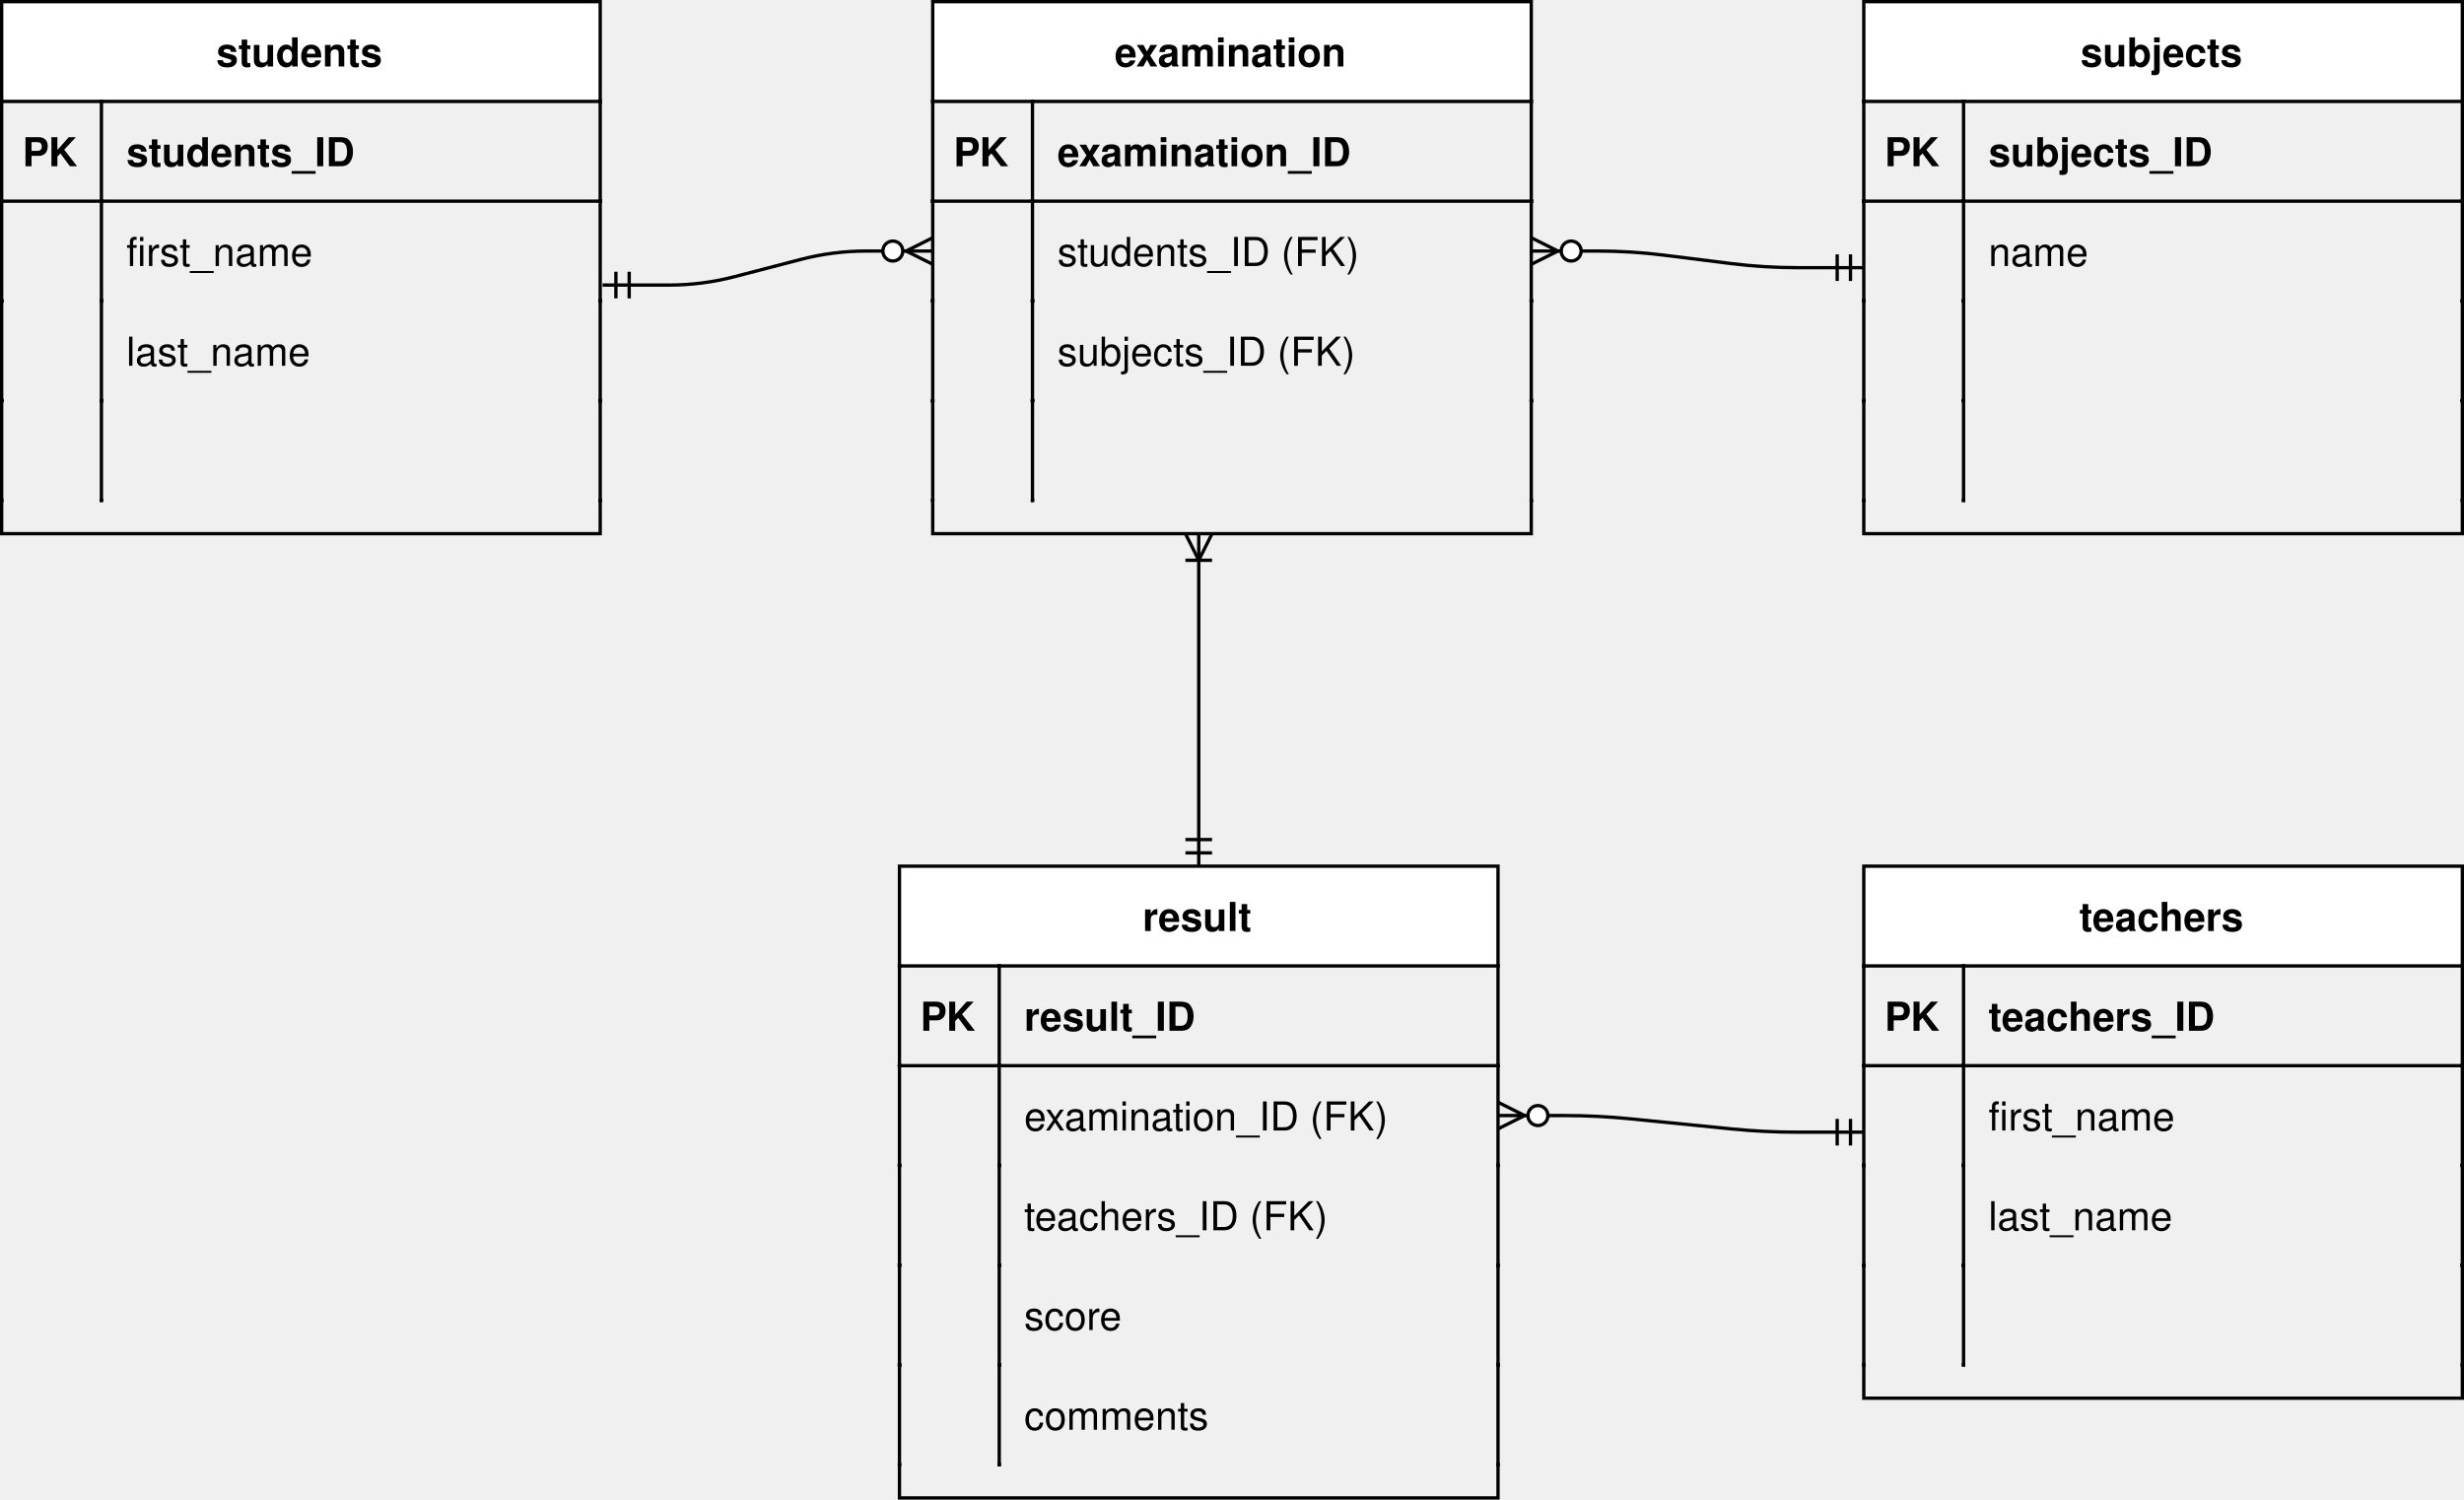
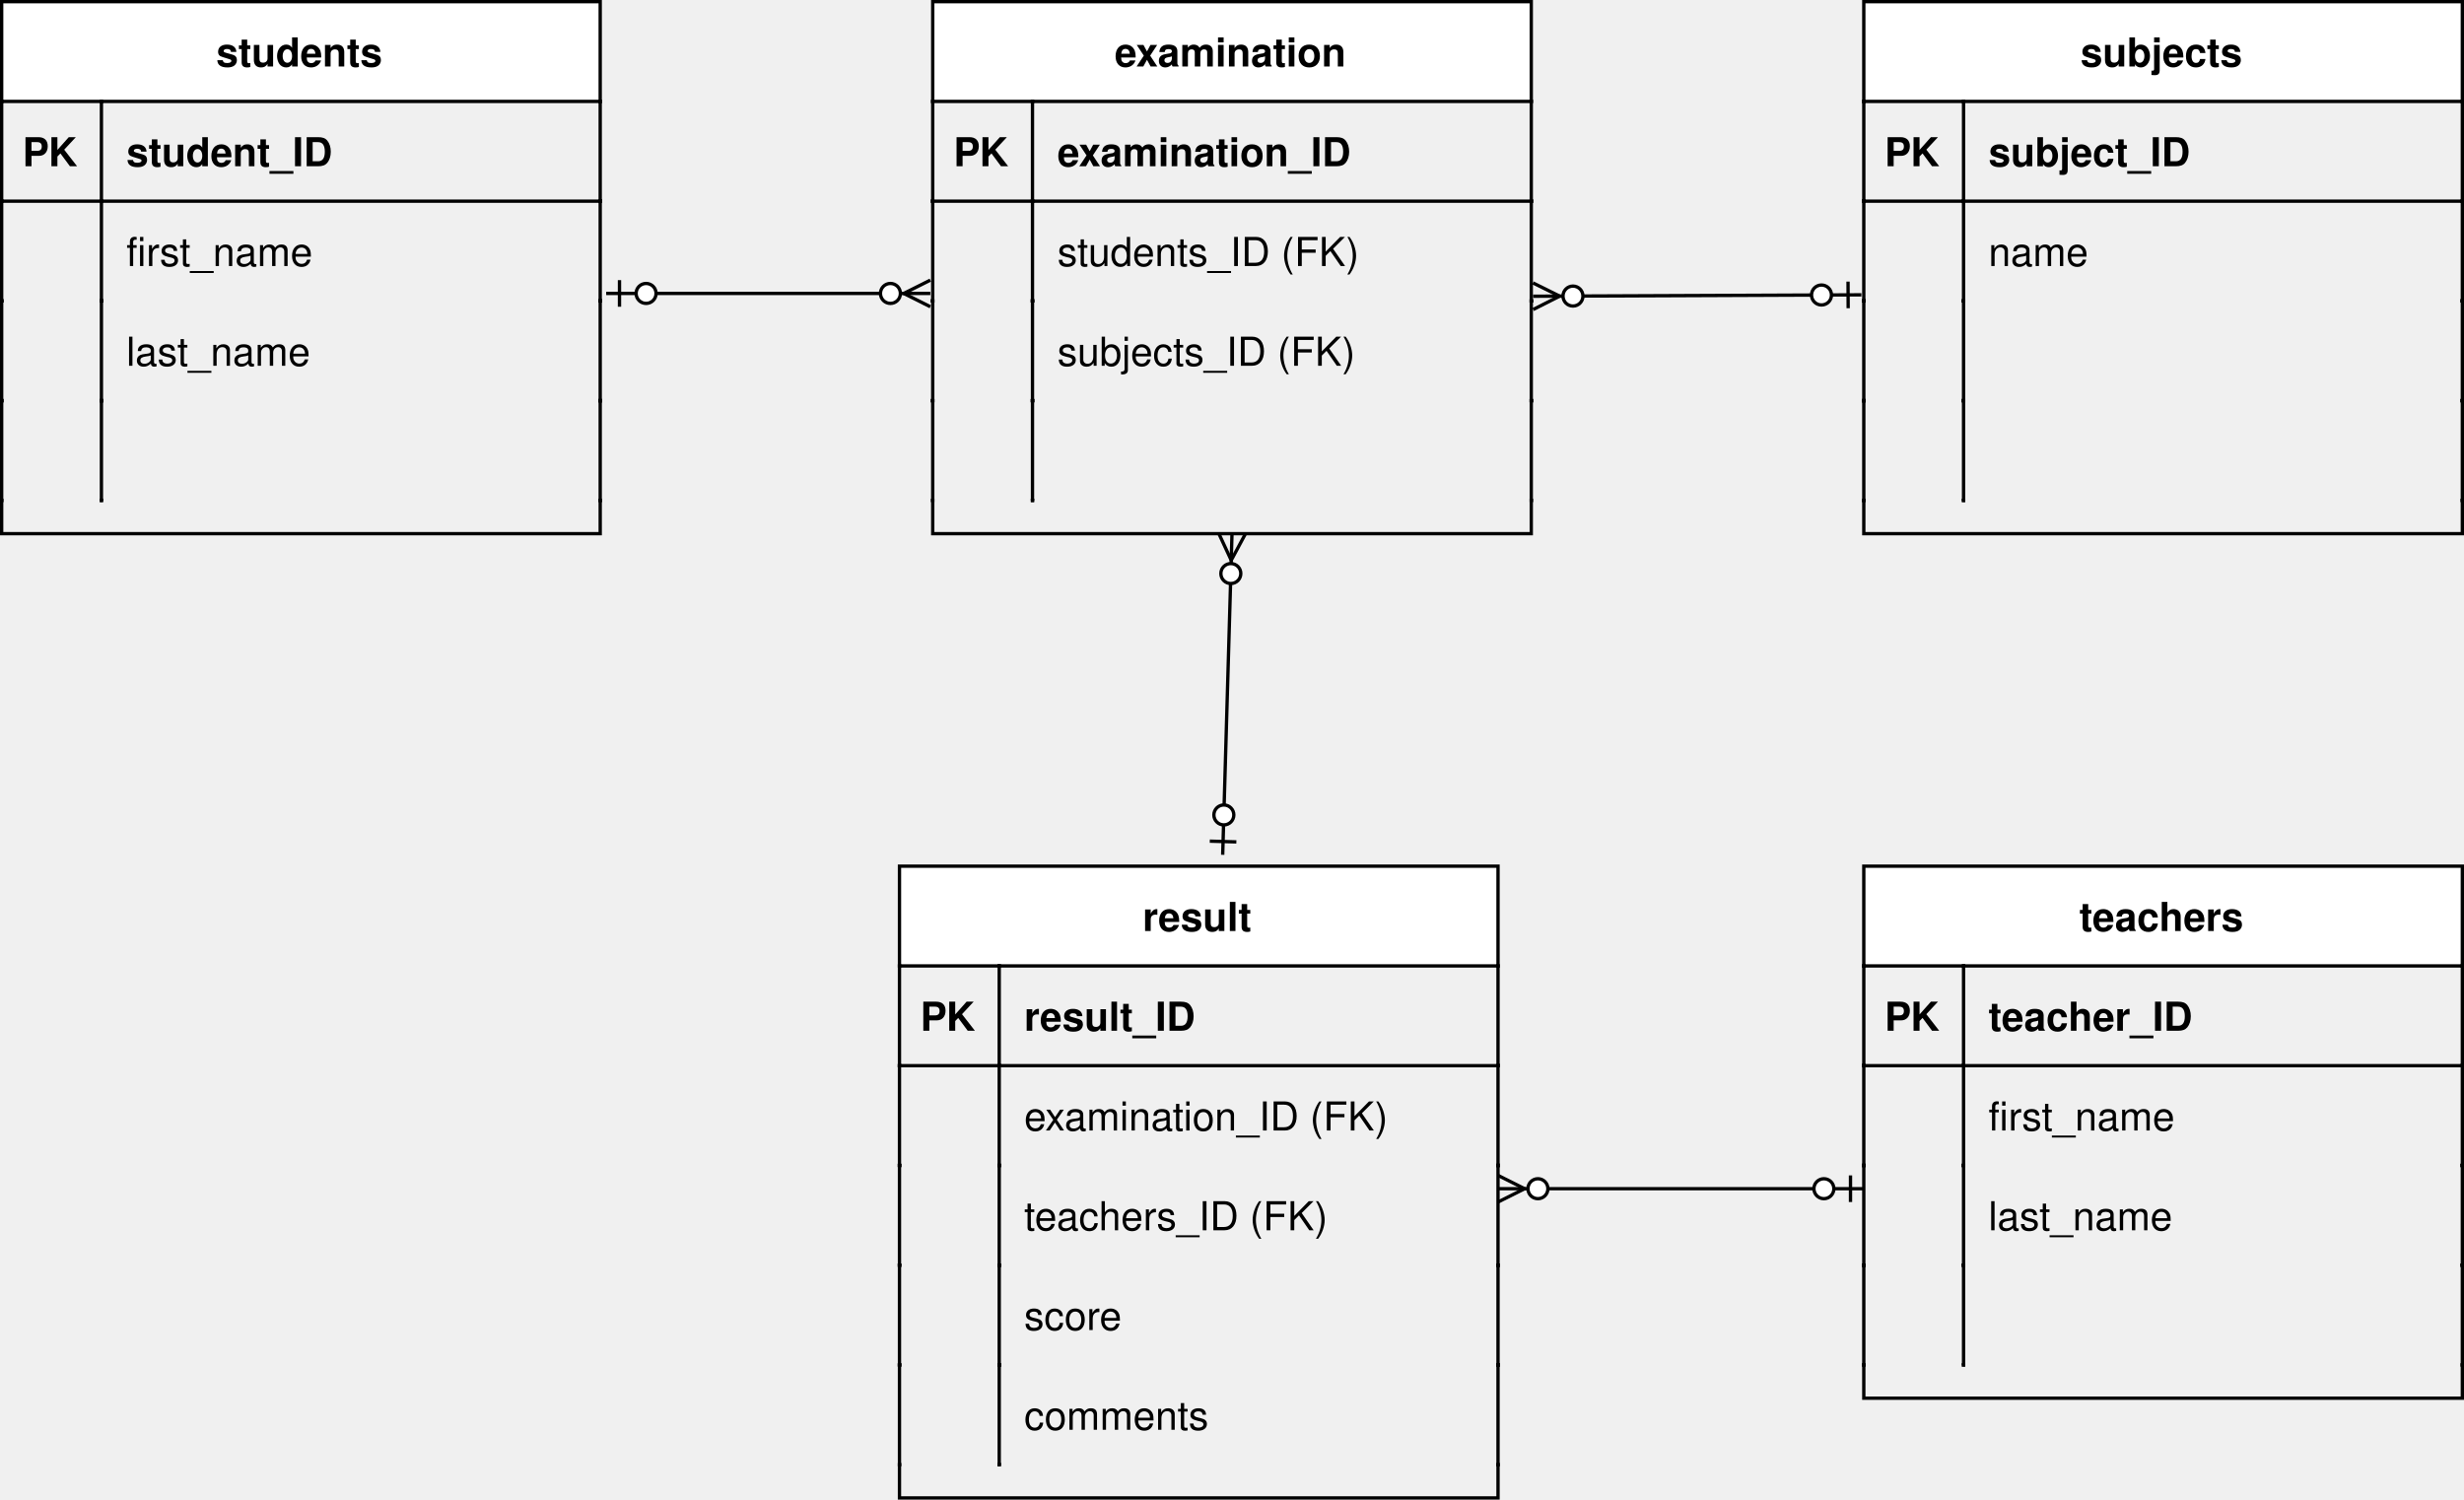
- <svg xmlns="http://www.w3.org/2000/svg" host="65bd71144e" version="1.1" width="741px" height="451px" viewBox="-0.5 -0.5 741 451" content="&lt;mxfile&gt;&lt;diagram id=&quot;EUQJ_varQak57WoPYQ71&quot; name=&quot;ページ1&quot;&gt;7V1db6M4FP01kXYftoLwEfK4STu7q2m1VTvSzjyN3OAkrAiOjNMm8+vXgB0IHndJIYTcIFUVvtgG33M5DufaycCarrZ/ULRePhAfh4Oh4W8H1u1gOLQNg/9PDLvM4BrjzLCggZ+ZzNzwHPzAwijaLTaBj+ODioyQkAXrQ+OMRBGesQMbopS8HVabk/Dwqmu0wIrheYZC1fpP4LNlZvUcI7f/iYPFUl7ZlANeIVlZGOIl8slbwWTdDawpJYRlR6vtFIeJ76RfsnafNGf3N0ZxxKo0GDpZi1cUbsTgYrbxeetY3CDbyVHze10nhwy9JKZJzBBlAhzL4AbuboaCCFNuMNNyGKJ1HKTVM8syCP17tCMbJjuSpck82GL/KcMmqcthuuedJcWk8znv/FncTHIahcEi4sczfq/JFScUx/xe7lHMRA0xMkwZ3mrdY+6dzoMVkxVmdMer7CM1ayHi1JSwveWom56wLYuIu8KIRKQt9l3nYPADgYcGG1fBRosJHxILUPjEox1FixSeQ+8nLvQpWX9BdIGZMKxJkDjv7jXFW/g5CMMpCUkCYkSipCdG1uJkiOey7QthjKwkVmLo+07TYTsT/scdMTVunIHDb3fKy2Ze5n9JdcqmJIoZ5aGT9IE5gm84QbEaglkIqxAKzKyKkFlNIDZSEHv8fBxmKWGhHLOj4TBKcJSfG8LdOQ9TzlkGPn/SK/vZ/bmfC461jvSr6Cz3wNG9oZDHb4QYnpBN5McKWPv7rIafp2XD73/dnhlISXhZ3Um8RrMgWtxnLd0S0s4pkN7qnyinUeQrddcw9OOLINtyUHSMbN0WyVb28WHEGn9CsR/I/uox7Rg801qmAt48oDH7HqEV7jrRNg4sZGK1hj2x1ifWcZvEakEl1iwWYROrrYAXIui8qsMVNK+qyk3Pq0fzamVFpxFirSvodJdYNV6GRKyqtgOXTzVwguZTVfvBW7QK+AUCEmmhviIx3JJceRY13LoMgebcangWxp1Qw2XyBKQabsHXaGxVoykw4jUJ4jqwIc+Hdq/bNMC3bQriNljdxoav29iqbnOQejR++fT5164TbuMAgybYXsBpgGDbFMZtsPqNDV+/sVX9Jt68/Mtv7yoI9goVHVtVdHqCPZpgW1XI7boiT3cZVuNlQAwrn/DugHdCPtXACZlPHVUPkjOoFucrksdducj/LPK4cxlyzbnlcUeD4RnkcUeVa+DI4w58xcb5iWJTfKHo9szXmDauQxr0TNhLNw2QbZvauANWunHgSzeOKt2AXs6ogxQ0pfZiTQOU2qYa7oDVahz4Wo2ce7sD3gnp9Aq1GlfVano6PZpOW9W+3boKTmf51NV4GRKfdm7tzen4VAcnaD6t8MaP/QWWkgp3VsB2TzhM10re5Wcy4SUTwk0+0MmSrULxgOHI/z35dhpevHv6gSn5Qh5QtBsI+Tw/t0KR/3caE/w6dPd1354XviX43ziyeLuVD3Na2snSNmBfC8eFVryUN0oKsk024GSU2tAQpphs6AwXKXZoMDl5DCqt59p/Zc6BUi6NNHXs6+GNvBNIj8m8koeoIwNoL/uWgicbgGiVB47SkVvqaFjuKBu10tFHIrCCgnHWCDQ+FoHmjWHYhSj8zbgx+avFe4GYFB4xDbj30vzRx4NTbk7uUnAOjYaC0zLaC05VoaE43oRMOwleUWLQMkuAehU/VZrjJj5WXoawcu7EYBbBnUgMuqqwAicx6MLXVkaqtpKR4TWlBXU4Q35JGPWiSwNU22ZacARWcxnB11xGquZS3p8Ie1G3DmPQHKuuuuk59miObTNPOKq7WKa7HGvD51hVdWIYzZaYXsOuGR3AoAm27vfc9AQ7aDlzOKor8XSXYTVehsSwqtoTzwiFu7pNhylkUpVPfs+hx3Co0yKHeuZxCHWWMjMHgaZMT1VtZmS1evdHSy6dNXWwgmZNVeCRLx9anK8or1jecFg9r9jEhkPvMoSYc+cVsxjuRF7RU4UYOHlFD74W4/2PFtPtma+xzKIOadAzYS/KNEC2bWYWPbCajAdfk/FUTeYKfp1GByxkYpWJsJ5Y6xBrm+nEcd1FNp0l1jF85WasKjfwf51GhytoXq27H6rn1UHLWcRxXUGnu8Sq8TIkYu3cIpsT8qkGTtB82vXdX53dfyiTCMUtXhUWx552/6HcIiB43jZLwVN5/2GpI6vcUXNbvMYVBI2qscX5pEJoyRDZh8W3YlQ0GCK6PHRrO/5KKA7L+76qhoNd3vHnNRUOvEgJYcXqFK2XD8THSY3/AA==&lt;/diagram&gt;&lt;/mxfile&gt;">
+ <svg xmlns="http://www.w3.org/2000/svg" host="65bd71144e" version="1.1" width="741px" height="451px" viewBox="-0.5 -0.5 741 451" content="&lt;mxfile&gt;&lt;diagram id=&quot;EUQJ_varQak57WoPYQ71&quot; name=&quot;ページ1&quot;&gt;7Z3RbqM4FIafJtLuxVZQICGXm7Qzu5pWW7Uj7e7VyA1OworgyDhtMk+/NtiQ4DK1C0OIQapG8QmcwPkPH8NvEkbOfLP/jMF2fY8CGI2urWA/cm5G19eu79F/WeCQBTyLB1Y4DLKQXQSewu+QBy0e3YUBTE4WJAhFJNyeBhcojuGCnMQAxuj1dLElik4/dQtWUAo8LUAkR/8OA7LOor5nFfE/YLhai0+2Lf7OBoiFeSBZgwC9HoWc25EzxwiR7NVmP4cRq52oS7bep4p38w3DMCYqK1zzwr+AaMd3LiG7gK6d8A0kB7HXdFu37CUBzyw0SwjAhIvjWDRAy01AGENMA3Y6jiKwTcJ08SyyDqPgDhzQjohEYjRbhnsYPGbasGWpTHc0GRuy5Eua/IlvDHsbROEqpq8XdFvZJ84wTOi23IGE8CXkWvDyvEBM4P4oxGvzGaINJPhAFxGdymXifWoL2V4L1W2fx9bHio95EPBOW+WpCzHoC65HhTZjSZtKTehekhBEj7TbQbxK5TmtPithgNH2K8ArSHhgi0JWvNuXVG9e5zCK5ihCTMQYxSwTQVv+ZgSXYt1nRAjaCK34rudJ0932ZvSPFmJuXXkjj27unI7tYkz/2OKYzFGcEExbh+WAVMFXyFR8Q8G8X9+XkGvmKErmNKHYRFLs4YueZimwQKGZthxWSY7ycYNo6ZZRypx1GNAj/e06j5XrfFRYR7OuPFlRAe1sIKL9GwMCZ2gXB4kkVr6davr5VTT89ufNmXUUvMuWnSVbsAjj1V225rgktPczhN5XH1Beo8IrpWtY+elFsLbcFB1j7bhF1oocH1as8SMUBqHIpwHaqXKRDQKtY0viLUOckG8x2MCug7ZxYU0Gq3M9gLU+WKdtgtUxAqx54/ULrK4kXgSM4qqGrkZzVTZuBq5qc1XZ0GkErHX9nI6AVb3KJoFVtnYM4am6nEbzVLZ+4B5sQvoBIYorpe6RF+4IVp7FDHcuw6Bp1QzPe7aTZriYO7l8M9zppUfjyh7NERGNNcQ1xDb5fOgOvk0DvG3TEHfN8G3yxusXbGXfRtyHkZLW+uXTl1+7DtzGBTYasIOB0wBg2zTGXTP8G7eX/o0r+zfJ7vk/unnmAXZwdNIyyI7OAFhtwLbqkLt1TZ6OEFa9ygYRVhzh3RGvKZ6qy2kyTz3ZDxJn0Eqde2SPj8U9/mexx73LsGtatcc9dQ3PYI97sl1zofZ43nv9Ot294dhkODTWGtcQ2ugT4eDcNMDaNq1xzwznxuulc+PJzo05dzNqSGo0UgevpgGktmmGe2ZYNV4vrRpx7u2OeE3hdLBqUn1lq2bAqTZOW7W+x3UNnG7wdKxeZZN42rlbbxriqYacRvNUvgTBMNlFpFLlHhnfjvhVHmGi+orYtKdNcPMyrhxaNb7zdu2k8T2Wrxwu1Pge9/LiYSJfPGQwNNb31tDZ5LPgZLiqaAC1bfreEzMuKia9vKiYyBcV5e/fGHTToobGRjNWnlUeGKvN2DaN8End2eCOMNZVLrJJjJUnhgkEizXExt0VriGw0YCt+zsOA2BHLVvjk7oWT0cIq15lkwgruz3JAmFDbt/Q0NRkqIojf2CoDkO9Fhnq25eITFGNfiHTl12bBdpsfvib/BdFTQ1ZjaambPCIi49KnXs0r1j+Qo36vGITX6jxL8OIaXVeMW/YTs4r+rIRc6Hzin4vvRi/0osxdmJRQ2ijT4SDJ9MAa9ucWPTNsGT8XloyvmzJmPbwBQ1hTQarmAcbwFoHrG3OJk7r3mPTDbDmjdcrsE5l48awhy9o6Go0V+ve7z9wddTyJOK0rp/TEbCqV9kksHbuHpumeKoup8k8tS2FozO1WDLH26b7MFuTTcSPHRgHv7PHOtPh7eN3iNFXdA/iw4j75OX3/koFpyLgwz9MzytPDP/NE9LBzV4cqenoIEb7kPDVXD5kq/1mXVm2zwPFqmxwvOYDxCGtTOrTW3lPwEB64LTknCdohxd8KTHbSMQ5g0nkv8uB/DnUJ3a5CGIYARK+nG7ID/rngZ1Ois50xRcDON5dv9Qz2Q7wtYp+kRJ5pUROOVG211KiDzWeAlkabzzeQKxjrHILjW3tFsob2ab5nONWZgndyXv9zEbNtKX4+vVxW2a/Rnq+tnSmpba0PtiWbimRU07UZFsq/GBN022pKvn5pCzPCLri9pu6UkqJKqSkhQOHo8X4f6grN9jz3v6cojOyjB/vEwXn/KedNwt+HfNm4n2EN4KJFGF2iYhZwhZOquLJgl2iV+7qC+jYnaMXHWKEyPHiGGzX9yiAbIn/AQ==&lt;/diagram&gt;&lt;/mxfile&gt;">
  <defs>
    <clipPath id="mx-clip-0-30-30-30-0">
      <rect x="0" y="30" width="30" height="30" />
    </clipPath>
    <clipPath id="mx-clip-36-30-144-30-0">
      <rect x="36" y="30" width="144" height="30" />
    </clipPath>
    <clipPath id="mx-clip-36-60-144-30-0">
      <rect x="36" y="60" width="144" height="30" />
    </clipPath>
    <clipPath id="mx-clip-36-90-144-30-0">
      <rect x="36" y="90" width="144" height="30" />
    </clipPath>
    <clipPath id="mx-clip-280-30-30-30-0">
      <rect x="280" y="30" width="30" height="30" />
    </clipPath>
    <clipPath id="mx-clip-316-30-144-30-0">
      <rect x="316" y="30" width="144" height="30" />
    </clipPath>
    <clipPath id="mx-clip-316-60-144-30-0">
      <rect x="316" y="60" width="144" height="30" />
    </clipPath>
    <clipPath id="mx-clip-316-90-144-30-0">
      <rect x="316" y="90" width="144" height="30" />
    </clipPath>
    <clipPath id="mx-clip-560-30-30-30-0">
      <rect x="560" y="30" width="30" height="30" />
    </clipPath>
    <clipPath id="mx-clip-596-30-144-30-0">
      <rect x="596" y="30" width="144" height="30" />
    </clipPath>
    <clipPath id="mx-clip-596-60-144-30-0">
      <rect x="596" y="60" width="144" height="30" />
    </clipPath>
    <clipPath id="mx-clip-270-290-30-30-0">
      <rect x="270" y="290" width="30" height="30" />
    </clipPath>
    <clipPath id="mx-clip-306-290-144-30-0">
      <rect x="306" y="290" width="144" height="30" />
    </clipPath>
    <clipPath id="mx-clip-306-320-144-30-0">
      <rect x="306" y="320" width="144" height="30" />
    </clipPath>
    <clipPath id="mx-clip-306-350-144-30-0">
      <rect x="306" y="350" width="144" height="30" />
    </clipPath>
    <clipPath id="mx-clip-306-380-144-30-0">
      <rect x="306" y="380" width="144" height="30" />
    </clipPath>
    <clipPath id="mx-clip-306-410-144-30-0">
      <rect x="306" y="410" width="144" height="30" />
    </clipPath>
    <clipPath id="mx-clip-560-290-30-30-0">
      <rect x="560" y="290" width="30" height="30" />
    </clipPath>
    <clipPath id="mx-clip-596-290-144-30-0">
      <rect x="596" y="290" width="144" height="30" />
    </clipPath>
    <clipPath id="mx-clip-596-320-144-30-0">
      <rect x="596" y="320" width="144" height="30" />
    </clipPath>
    <clipPath id="mx-clip-596-350-144-30-0">
      <rect x="596" y="350" width="144" height="30" />
    </clipPath>
  </defs>
  <g>
    <path d="M 0 30 L 0 0 L 180 0 L 180 30" fill="rgb(255, 255, 255)" stroke="rgb(0, 0, 0)" stroke-miterlimit="10" pointer-events="all" />
    <path d="M 0 30 L 0 160 L 180 160 L 180 30" fill="none" stroke="rgb(0, 0, 0)" stroke-miterlimit="10" pointer-events="none" />
    <path d="M 0 30 L 180 30" fill="none" stroke="rgb(0, 0, 0)" stroke-miterlimit="10" pointer-events="none" />
    <path d="M 30 30 L 30 60 L 30 90 L 30 120 L 30 150" fill="none" stroke="rgb(0, 0, 0)" stroke-miterlimit="10" pointer-events="none" />
    <g fill="rgb(0, 0, 0)" font-family="Helvetica" font-weight="bold" pointer-events="none" text-anchor="middle" font-size="12px">
      <text x="89.5" y="19.5">
                students
            </text>
    </g>
    <path d="M 0 30 M 180 30 M 180 60 L 0 60" fill="none" stroke="rgb(0, 0, 0)" stroke-linecap="square" stroke-miterlimit="10" pointer-events="none" />
    <path d="M 0 30 M 30 30 M 30 60 M 0 60" fill="none" stroke="rgb(0, 0, 0)" stroke-linecap="square" stroke-miterlimit="10" pointer-events="none" />
    <g fill="rgb(0, 0, 0)" font-family="Helvetica" font-weight="bold" pointer-events="none" clip-path="url(#mx-clip-0-30-30-30-0)" text-anchor="middle" font-size="12px">
      <text x="14.5" y="49.5">
                PK
            </text>
    </g>
    <path d="M 30 30 M 180 30 M 180 60 M 30 60" fill="none" stroke="rgb(0, 0, 0)" stroke-linecap="square" stroke-miterlimit="10" pointer-events="none" />
    <g fill="rgb(0, 0, 0)" font-family="Helvetica" font-weight="bold" text-decoration="underline" pointer-events="none" clip-path="url(#mx-clip-36-30-144-30-0)" font-size="12px">
      <text x="37.5" y="49.5">
-                 students_ID
+                 student_ID
            </text>
    </g>
    <path d="M 0 60 M 180 60 M 180 90 M 0 90" fill="none" stroke="rgb(0, 0, 0)" stroke-linecap="square" stroke-miterlimit="10" pointer-events="none" />
    <path d="M 0 60 M 30 60 M 30 90 M 0 90" fill="none" stroke="rgb(0, 0, 0)" stroke-linecap="square" stroke-miterlimit="10" pointer-events="none" />
    <path d="M 30 60 M 180 60 M 180 90 M 30 90" fill="none" stroke="rgb(0, 0, 0)" stroke-linecap="square" stroke-miterlimit="10" pointer-events="none" />
    <g fill="rgb(0, 0, 0)" font-family="Helvetica" pointer-events="none" clip-path="url(#mx-clip-36-60-144-30-0)" font-size="12px">
      <text x="37.5" y="79.5">
                first_name
            </text>
    </g>
    <path d="M 0 90 M 180 90 M 180 120 M 0 120" fill="none" stroke="rgb(0, 0, 0)" stroke-linecap="square" stroke-miterlimit="10" pointer-events="none" />
    <path d="M 0 90 M 30 90 M 30 120 M 0 120" fill="none" stroke="rgb(0, 0, 0)" stroke-linecap="square" stroke-miterlimit="10" pointer-events="none" />
    <path d="M 30 90 M 180 90 M 180 120 M 30 120" fill="none" stroke="rgb(0, 0, 0)" stroke-linecap="square" stroke-miterlimit="10" pointer-events="none" />
    <g fill="rgb(0, 0, 0)" font-family="Helvetica" pointer-events="none" clip-path="url(#mx-clip-36-90-144-30-0)" font-size="12px">
      <text x="37.5" y="109.5">
                last_name
            </text>
    </g>
    <path d="M 0 120 M 180 120 M 180 150 M 0 150" fill="none" stroke="rgb(0, 0, 0)" stroke-linecap="square" stroke-miterlimit="10" pointer-events="none" />
    <path d="M 0 120 M 30 120 M 30 150 M 0 150" fill="none" stroke="rgb(0, 0, 0)" stroke-linecap="square" stroke-miterlimit="10" pointer-events="none" />
    <path d="M 30 120 M 180 120 M 180 150 M 30 150" fill="none" stroke="rgb(0, 0, 0)" stroke-linecap="square" stroke-miterlimit="10" pointer-events="none" />
    <path d="M 280 30 L 280 0 L 460 0 L 460 30" fill="rgb(255, 255, 255)" stroke="rgb(0, 0, 0)" stroke-miterlimit="10" pointer-events="none" />
    <path d="M 280 30 L 280 160 L 460 160 L 460 30" fill="none" stroke="rgb(0, 0, 0)" stroke-miterlimit="10" pointer-events="none" />
    <path d="M 280 30 L 460 30" fill="none" stroke="rgb(0, 0, 0)" stroke-miterlimit="10" pointer-events="none" />
    <path d="M 310 30 L 310 60 L 310 90 L 310 120 L 310 150" fill="none" stroke="rgb(0, 0, 0)" stroke-miterlimit="10" pointer-events="none" />
    <g fill="rgb(0, 0, 0)" font-family="Helvetica" font-weight="bold" pointer-events="none" text-anchor="middle" font-size="12px">
      <text x="369.5" y="19.5">
                examination
            </text>
    </g>
    <path d="M 280 30 M 460 30 M 460 60 L 280 60" fill="none" stroke="rgb(0, 0, 0)" stroke-linecap="square" stroke-miterlimit="10" pointer-events="none" />
    <path d="M 280 30 M 310 30 M 310 60 M 280 60" fill="none" stroke="rgb(0, 0, 0)" stroke-linecap="square" stroke-miterlimit="10" pointer-events="none" />
    <g fill="rgb(0, 0, 0)" font-family="Helvetica" font-weight="bold" pointer-events="none" clip-path="url(#mx-clip-280-30-30-30-0)" text-anchor="middle" font-size="12px">
      <text x="294.5" y="49.5">
                PK
            </text>
    </g>
    <path d="M 310 30 M 460 30 M 460 60 M 310 60" fill="none" stroke="rgb(0, 0, 0)" stroke-linecap="square" stroke-miterlimit="10" pointer-events="none" />
    <g fill="rgb(0, 0, 0)" font-family="Helvetica" font-weight="bold" text-decoration="underline" pointer-events="none" clip-path="url(#mx-clip-316-30-144-30-0)" font-size="12px">
      <text x="317.5" y="49.5">
                examination_ID
            </text>
    </g>
    <path d="M 280 60 M 460 60 M 460 90 M 280 90" fill="none" stroke="rgb(0, 0, 0)" stroke-linecap="square" stroke-miterlimit="10" pointer-events="none" />
    <path d="M 280 60 M 310 60 M 310 90 M 280 90" fill="none" stroke="rgb(0, 0, 0)" stroke-linecap="square" stroke-miterlimit="10" pointer-events="none" />
    <path d="M 310 60 M 460 60 M 460 90 M 310 90" fill="none" stroke="rgb(0, 0, 0)" stroke-linecap="square" stroke-miterlimit="10" pointer-events="none" />
    <g fill="rgb(0, 0, 0)" font-family="Helvetica" pointer-events="none" clip-path="url(#mx-clip-316-60-144-30-0)" font-size="12px">
      <text x="317.5" y="79.5">
                students_ID (FK)
            </text>
    </g>
    <path d="M 280 90 M 460 90 M 460 120 M 280 120" fill="none" stroke="rgb(0, 0, 0)" stroke-linecap="square" stroke-miterlimit="10" pointer-events="none" />
    <path d="M 280 90 M 310 90 M 310 120 M 280 120" fill="none" stroke="rgb(0, 0, 0)" stroke-linecap="square" stroke-miterlimit="10" pointer-events="none" />
    <path d="M 310 90 M 460 90 M 460 120 M 310 120" fill="none" stroke="rgb(0, 0, 0)" stroke-linecap="square" stroke-miterlimit="10" pointer-events="none" />
    <g fill="rgb(0, 0, 0)" font-family="Helvetica" pointer-events="none" clip-path="url(#mx-clip-316-90-144-30-0)" font-size="12px">
      <text x="317.5" y="109.5">
                subjects_ID (FK)
            </text>
    </g>
    <path d="M 280 120 M 460 120 M 460 150 M 280 150" fill="none" stroke="rgb(0, 0, 0)" stroke-linecap="square" stroke-miterlimit="10" pointer-events="none" />
    <path d="M 280 120 M 310 120 M 310 150 M 280 150" fill="none" stroke="rgb(0, 0, 0)" stroke-linecap="square" stroke-miterlimit="10" pointer-events="none" />
    <path d="M 310 120 M 460 120 M 460 150 M 310 150" fill="none" stroke="rgb(0, 0, 0)" stroke-linecap="square" stroke-miterlimit="10" pointer-events="none" />
    <path d="M 560 30 L 560 0 L 740 0 L 740 30" fill="rgb(255, 255, 255)" stroke="rgb(0, 0, 0)" stroke-miterlimit="10" pointer-events="none" />
    <path d="M 560 30 L 560 160 L 740 160 L 740 30" fill="none" stroke="rgb(0, 0, 0)" stroke-miterlimit="10" pointer-events="none" />
    <path d="M 560 30 L 740 30" fill="none" stroke="rgb(0, 0, 0)" stroke-miterlimit="10" pointer-events="none" />
    <path d="M 590 30 L 590 60 L 590 90 L 590 120 L 590 150" fill="none" stroke="rgb(0, 0, 0)" stroke-miterlimit="10" pointer-events="none" />
    <g fill="rgb(0, 0, 0)" font-family="Helvetica" font-weight="bold" pointer-events="none" text-anchor="middle" font-size="12px">
      <text x="649.5" y="19.5">
                subjects
            </text>
    </g>
    <path d="M 560 30 M 740 30 M 740 60 L 560 60" fill="none" stroke="rgb(0, 0, 0)" stroke-linecap="square" stroke-miterlimit="10" pointer-events="none" />
    <path d="M 560 30 M 590 30 M 590 60 M 560 60" fill="none" stroke="rgb(0, 0, 0)" stroke-linecap="square" stroke-miterlimit="10" pointer-events="none" />
    <g fill="rgb(0, 0, 0)" font-family="Helvetica" font-weight="bold" pointer-events="none" clip-path="url(#mx-clip-560-30-30-30-0)" text-anchor="middle" font-size="12px">
      <text x="574.5" y="49.5">
                PK
            </text>
    </g>
    <path d="M 590 30 M 740 30 M 740 60 M 590 60" fill="none" stroke="rgb(0, 0, 0)" stroke-linecap="square" stroke-miterlimit="10" pointer-events="none" />
    <g fill="rgb(0, 0, 0)" font-family="Helvetica" font-weight="bold" text-decoration="underline" pointer-events="none" clip-path="url(#mx-clip-596-30-144-30-0)" font-size="12px">
      <text x="597.5" y="49.5">
-                 subjects_ID
+                 subject_ID
            </text>
    </g>
    <path d="M 560 60 M 740 60 M 740 90 M 560 90" fill="none" stroke="rgb(0, 0, 0)" stroke-linecap="square" stroke-miterlimit="10" pointer-events="none" />
    <path d="M 560 60 M 590 60 M 590 90 M 560 90" fill="none" stroke="rgb(0, 0, 0)" stroke-linecap="square" stroke-miterlimit="10" pointer-events="none" />
    <path d="M 590 60 M 740 60 M 740 90 M 590 90" fill="none" stroke="rgb(0, 0, 0)" stroke-linecap="square" stroke-miterlimit="10" pointer-events="none" />
    <g fill="rgb(0, 0, 0)" font-family="Helvetica" pointer-events="none" clip-path="url(#mx-clip-596-60-144-30-0)" font-size="12px">
      <text x="597.5" y="79.5">
                name
            </text>
    </g>
    <path d="M 560 90 M 740 90 M 740 120 M 560 120" fill="none" stroke="rgb(0, 0, 0)" stroke-linecap="square" stroke-miterlimit="10" pointer-events="none" />
    <path d="M 560 90 M 590 90 M 590 120 M 560 120" fill="none" stroke="rgb(0, 0, 0)" stroke-linecap="square" stroke-miterlimit="10" pointer-events="none" />
    <path d="M 590 90 M 740 90 M 740 120 M 590 120" fill="none" stroke="rgb(0, 0, 0)" stroke-linecap="square" stroke-miterlimit="10" pointer-events="none" />
    <path d="M 560 120 M 740 120 M 740 150 M 560 150" fill="none" stroke="rgb(0, 0, 0)" stroke-linecap="square" stroke-miterlimit="10" pointer-events="none" />
    <path d="M 560 120 M 590 120 M 590 150 M 560 150" fill="none" stroke="rgb(0, 0, 0)" stroke-linecap="square" stroke-miterlimit="10" pointer-events="none" />
    <path d="M 590 120 M 740 120 M 740 150 M 590 150" fill="none" stroke="rgb(0, 0, 0)" stroke-linecap="square" stroke-miterlimit="10" pointer-events="none" />
-     <path d="M 560 80 L 540 80 Q 530 80 520.08 78.76 L 499.92 76.24 Q 490 75 480 75 L 460 75" fill="none" stroke="rgb(0, 0, 0)" stroke-miterlimit="10" pointer-events="none" />
-     <path d="M 556 84 L 556 76 M 552 84 L 552 76" fill="none" stroke="rgb(0, 0, 0)" stroke-miterlimit="10" pointer-events="none" />
-     <ellipse cx="472" cy="75" rx="3" ry="3" fill="#ffffff" stroke="rgb(0, 0, 0)" pointer-events="none" />
-     <path d="M 460 79 L 468 75 L 460 71" fill="none" stroke="rgb(0, 0, 0)" stroke-miterlimit="10" pointer-events="none" />
-     <path d="M 180.72 85.23 L 200.72 85.23 Q 210.72 85.23 220.4 82.71 L 240.32 77.52 Q 250 75 260 75 L 280 75" fill="none" stroke="rgb(0, 0, 0)" stroke-miterlimit="10" pointer-events="none" />
-     <path d="M 184.72 81.23 L 184.72 89.23 M 188.72 81.23 L 188.72 89.23" fill="none" stroke="rgb(0, 0, 0)" stroke-miterlimit="10" pointer-events="none" />
-     <ellipse cx="268" cy="75" rx="3" ry="3" fill="#ffffff" stroke="rgb(0, 0, 0)" pointer-events="none" />
-     <path d="M 280 71 L 272 75 L 280 79" fill="none" stroke="rgb(0, 0, 0)" stroke-miterlimit="10" pointer-events="none" />
    <path d="M 270 290 L 270 260 L 450 260 L 450 290" fill="rgb(255, 255, 255)" stroke="rgb(0, 0, 0)" stroke-miterlimit="10" pointer-events="none" />
    <path d="M 270 290 L 270 450 L 450 450 L 450 290" fill="none" stroke="rgb(0, 0, 0)" stroke-miterlimit="10" pointer-events="none" />
    <path d="M 270 290 L 450 290" fill="none" stroke="rgb(0, 0, 0)" stroke-miterlimit="10" pointer-events="none" />
    <path d="M 300 290 L 300 320 L 300 350 L 300 380 L 300 410 L 300 440" fill="none" stroke="rgb(0, 0, 0)" stroke-miterlimit="10" pointer-events="none" />
    <g fill="rgb(0, 0, 0)" font-family="Helvetica" font-weight="bold" pointer-events="none" text-anchor="middle" font-size="12px">
      <text x="359.5" y="279.5">
                result
            </text>
    </g>
    <path d="M 270 290 M 450 290 M 450 320 L 270 320" fill="none" stroke="rgb(0, 0, 0)" stroke-linecap="square" stroke-miterlimit="10" pointer-events="none" />
    <path d="M 270 290 M 300 290 M 300 320 M 270 320" fill="none" stroke="rgb(0, 0, 0)" stroke-linecap="square" stroke-miterlimit="10" pointer-events="none" />
    <g fill="rgb(0, 0, 0)" font-family="Helvetica" font-weight="bold" pointer-events="none" clip-path="url(#mx-clip-270-290-30-30-0)" text-anchor="middle" font-size="12px">
      <text x="284.5" y="309.5">
                PK
            </text>
    </g>
    <path d="M 300 290 M 450 290 M 450 320 M 300 320" fill="none" stroke="rgb(0, 0, 0)" stroke-linecap="square" stroke-miterlimit="10" pointer-events="none" />
    <g fill="rgb(0, 0, 0)" font-family="Helvetica" font-weight="bold" text-decoration="underline" pointer-events="none" clip-path="url(#mx-clip-306-290-144-30-0)" font-size="12px">
      <text x="307.5" y="309.5">
                result_ID
            </text>
    </g>
    <path d="M 270 320 M 450 320 M 450 350 M 270 350" fill="none" stroke="rgb(0, 0, 0)" stroke-linecap="square" stroke-miterlimit="10" pointer-events="none" />
    <path d="M 270 320 M 300 320 M 300 350 M 270 350" fill="none" stroke="rgb(0, 0, 0)" stroke-linecap="square" stroke-miterlimit="10" pointer-events="none" />
    <path d="M 300 320 M 450 320 M 450 350 M 300 350" fill="none" stroke="rgb(0, 0, 0)" stroke-linecap="square" stroke-miterlimit="10" pointer-events="none" />
    <g fill="rgb(0, 0, 0)" font-family="Helvetica" pointer-events="none" clip-path="url(#mx-clip-306-320-144-30-0)" font-size="12px">
      <text x="307.5" y="339.5">
                examination_ID (FK)
            </text>
    </g>
    <path d="M 270 350 M 450 350 M 450 380 M 270 380" fill="none" stroke="rgb(0, 0, 0)" stroke-linecap="square" stroke-miterlimit="10" pointer-events="none" />
    <path d="M 270 350 M 300 350 M 300 380 M 270 380" fill="none" stroke="rgb(0, 0, 0)" stroke-linecap="square" stroke-miterlimit="10" pointer-events="none" />
    <path d="M 300 350 M 450 350 M 450 380 M 300 380" fill="none" stroke="rgb(0, 0, 0)" stroke-linecap="square" stroke-miterlimit="10" pointer-events="none" />
    <g fill="rgb(0, 0, 0)" font-family="Helvetica" pointer-events="none" clip-path="url(#mx-clip-306-350-144-30-0)" font-size="12px">
      <text x="307.5" y="369.5">
                teachers_ID (FK)
            </text>
    </g>
    <path d="M 270 380 M 450 380 M 450 410 M 270 410" fill="none" stroke="rgb(0, 0, 0)" stroke-linecap="square" stroke-miterlimit="10" pointer-events="none" />
    <path d="M 270 380 M 300 380 M 300 410 M 270 410" fill="none" stroke="rgb(0, 0, 0)" stroke-linecap="square" stroke-miterlimit="10" pointer-events="none" />
    <path d="M 300 380 M 450 380 M 450 410 M 300 410" fill="none" stroke="rgb(0, 0, 0)" stroke-linecap="square" stroke-miterlimit="10" pointer-events="none" />
    <g fill="rgb(0, 0, 0)" font-family="Helvetica" pointer-events="none" clip-path="url(#mx-clip-306-380-144-30-0)" font-size="12px">
      <text x="307.5" y="399.5">
                score
            </text>
    </g>
    <path d="M 270 410 M 450 410 M 450 440 M 270 440" fill="none" stroke="rgb(0, 0, 0)" stroke-linecap="square" stroke-miterlimit="10" pointer-events="none" />
    <path d="M 270 410 M 300 410 M 300 440 M 270 440" fill="none" stroke="rgb(0, 0, 0)" stroke-linecap="square" stroke-miterlimit="10" pointer-events="none" />
    <path d="M 300 410 M 450 410 M 450 440 M 300 440" fill="none" stroke="rgb(0, 0, 0)" stroke-linecap="square" stroke-miterlimit="10" pointer-events="none" />
    <g fill="rgb(0, 0, 0)" font-family="Helvetica" pointer-events="none" clip-path="url(#mx-clip-306-410-144-30-0)" font-size="12px">
      <text x="307.5" y="429.5">
                comments
            </text>
    </g>
    <path d="M 560 290 L 560 260 L 740 260 L 740 290" fill="rgb(255, 255, 255)" stroke="rgb(0, 0, 0)" stroke-miterlimit="10" pointer-events="none" />
    <path d="M 560 290 L 560 420 L 740 420 L 740 290" fill="none" stroke="rgb(0, 0, 0)" stroke-miterlimit="10" pointer-events="none" />
    <path d="M 560 290 L 740 290" fill="none" stroke="rgb(0, 0, 0)" stroke-miterlimit="10" pointer-events="none" />
    <path d="M 590 290 L 590 320 L 590 350 L 590 380 L 590 410" fill="none" stroke="rgb(0, 0, 0)" stroke-miterlimit="10" pointer-events="none" />
    <g fill="rgb(0, 0, 0)" font-family="Helvetica" font-weight="bold" pointer-events="none" text-anchor="middle" font-size="12px">
      <text x="649.5" y="279.5">
                teachers
            </text>
    </g>
    <path d="M 560 290 M 740 290 M 740 320 L 560 320" fill="none" stroke="rgb(0, 0, 0)" stroke-linecap="square" stroke-miterlimit="10" pointer-events="none" />
    <path d="M 560 290 M 590 290 M 590 320 M 560 320" fill="none" stroke="rgb(0, 0, 0)" stroke-linecap="square" stroke-miterlimit="10" pointer-events="none" />
    <g fill="rgb(0, 0, 0)" font-family="Helvetica" font-weight="bold" pointer-events="none" clip-path="url(#mx-clip-560-290-30-30-0)" text-anchor="middle" font-size="12px">
      <text x="574.5" y="309.5">
                PK
            </text>
    </g>
    <path d="M 590 290 M 740 290 M 740 320 M 590 320" fill="none" stroke="rgb(0, 0, 0)" stroke-linecap="square" stroke-miterlimit="10" pointer-events="none" />
    <g fill="rgb(0, 0, 0)" font-family="Helvetica" font-weight="bold" text-decoration="underline" pointer-events="none" clip-path="url(#mx-clip-596-290-144-30-0)" font-size="12px">
      <text x="597.5" y="309.5">
-                 teachers_ID
+                 teacher_ID
            </text>
    </g>
    <path d="M 560 320 M 740 320 M 740 350 M 560 350" fill="none" stroke="rgb(0, 0, 0)" stroke-linecap="square" stroke-miterlimit="10" pointer-events="none" />
    <path d="M 560 320 M 590 320 M 590 350 M 560 350" fill="none" stroke="rgb(0, 0, 0)" stroke-linecap="square" stroke-miterlimit="10" pointer-events="none" />
    <path d="M 590 320 M 740 320 M 740 350 M 590 350" fill="none" stroke="rgb(0, 0, 0)" stroke-linecap="square" stroke-miterlimit="10" pointer-events="none" />
    <g fill="rgb(0, 0, 0)" font-family="Helvetica" pointer-events="none" clip-path="url(#mx-clip-596-320-144-30-0)" font-size="12px">
      <text x="597.5" y="339.5">
                first_name
            </text>
    </g>
    <path d="M 560 350 M 740 350 M 740 380 M 560 380" fill="none" stroke="rgb(0, 0, 0)" stroke-linecap="square" stroke-miterlimit="10" pointer-events="none" />
    <path d="M 560 350 M 590 350 M 590 380 M 560 380" fill="none" stroke="rgb(0, 0, 0)" stroke-linecap="square" stroke-miterlimit="10" pointer-events="none" />
    <path d="M 590 350 M 740 350 M 740 380 M 590 380" fill="none" stroke="rgb(0, 0, 0)" stroke-linecap="square" stroke-miterlimit="10" pointer-events="none" />
    <g fill="rgb(0, 0, 0)" font-family="Helvetica" pointer-events="none" clip-path="url(#mx-clip-596-350-144-30-0)" font-size="12px">
      <text x="597.5" y="369.5">
                last_name
            </text>
    </g>
    <path d="M 560 380 M 740 380 M 740 410 M 560 410" fill="none" stroke="rgb(0, 0, 0)" stroke-linecap="square" stroke-miterlimit="10" pointer-events="none" />
    <path d="M 560 380 M 590 380 M 590 410 M 560 410" fill="none" stroke="rgb(0, 0, 0)" stroke-linecap="square" stroke-miterlimit="10" pointer-events="none" />
    <path d="M 590 380 M 740 380 M 740 410 M 590 410" fill="none" stroke="rgb(0, 0, 0)" stroke-linecap="square" stroke-miterlimit="10" pointer-events="none" />
-     <path d="M 560 340 L 540 340 Q 530 340 520.05 339 L 489.95 336 Q 480 335 470 335 L 450 335" fill="none" stroke="rgb(0, 0, 0)" stroke-miterlimit="10" pointer-events="none" />
-     <path d="M 556 344 L 556 336 M 552 344 L 552 336" fill="none" stroke="rgb(0, 0, 0)" stroke-miterlimit="10" pointer-events="none" />
-     <ellipse cx="462" cy="335" rx="3" ry="3" fill="#ffffff" stroke="rgb(0, 0, 0)" pointer-events="none" />
-     <path d="M 450 339 L 458 335 L 450 331" fill="none" stroke="rgb(0, 0, 0)" stroke-miterlimit="10" pointer-events="none" />
-     <path d="M 360 260 L 360 160" fill="none" stroke="rgb(0, 0, 0)" stroke-miterlimit="10" pointer-events="none" />
-     <path d="M 356 256 L 364 256 M 356 252 L 364 252" fill="none" stroke="rgb(0, 0, 0)" stroke-miterlimit="10" pointer-events="none" />
-     <path d="M 364 168 L 356 168 M 356 160 L 360 168 L 364 160" fill="none" stroke="rgb(0, 0, 0)" stroke-miterlimit="10" pointer-events="none" />
+     <path d="M 367.2 256.58 L 370 160" fill="none" stroke="rgb(0, 0, 0)" stroke-miterlimit="10" pointer-events="none" />
+     <ellipse cx="367.55" cy="244.59" rx="3" ry="3" fill="#ffffff" stroke="rgb(0, 0, 0)" pointer-events="none" />
+     <path d="M 363.32 252.47 L 371.31 252.7" fill="none" stroke="rgb(0, 0, 0)" stroke-miterlimit="10" pointer-events="none" />
+     <ellipse cx="369.65" cy="171.99" rx="3" ry="3" fill="#ffffff" stroke="rgb(0, 0, 0)" pointer-events="none" />
+     <path d="M 366 159.88 L 369.77 168 L 374 160.12" fill="none" stroke="rgb(0, 0, 0)" stroke-miterlimit="10" pointer-events="none" />
+     <path d="M 559.28 88.17 L 460.54 88.59" fill="none" stroke="rgb(0, 0, 0)" stroke-miterlimit="10" pointer-events="none" />
+     <ellipse cx="547.28" cy="88.22" rx="3" ry="3" fill="#ffffff" stroke="rgb(0, 0, 0)" pointer-events="none" />
+     <path d="M 555.3 92.19 L 555.26 84.19" fill="none" stroke="rgb(0, 0, 0)" stroke-miterlimit="10" pointer-events="none" />
+     <ellipse cx="472.54" cy="88.54" rx="3" ry="3" fill="#ffffff" stroke="rgb(0, 0, 0)" pointer-events="none" />
+     <path d="M 460.56 92.59 L 468.54 88.56 L 460.52 84.59" fill="none" stroke="rgb(0, 0, 0)" stroke-miterlimit="10" pointer-events="none" />
+     <path d="M 560 357 L 520 357 Q 510 357 500 357 L 450 357" fill="none" stroke="rgb(0, 0, 0)" stroke-miterlimit="10" pointer-events="none" />
+     <ellipse cx="548" cy="357" rx="3" ry="3" fill="#ffffff" stroke="rgb(0, 0, 0)" pointer-events="none" />
+     <path d="M 556 361 L 556 353" fill="none" stroke="rgb(0, 0, 0)" stroke-miterlimit="10" pointer-events="none" />
+     <ellipse cx="462" cy="357" rx="3" ry="3" fill="#ffffff" stroke="rgb(0, 0, 0)" pointer-events="none" />
+     <path d="M 450 361 L 458 357 L 450 353" fill="none" stroke="rgb(0, 0, 0)" stroke-miterlimit="10" pointer-events="none" />
+     <path d="M 181.8 87.75 L 279.28 87.75" fill="none" stroke="rgb(0, 0, 0)" stroke-miterlimit="10" pointer-events="none" />
+     <ellipse cx="193.8" cy="87.75" rx="3" ry="3" fill="#ffffff" stroke="rgb(0, 0, 0)" pointer-events="none" />
+     <path d="M 185.8 83.75 L 185.8 91.75" fill="none" stroke="rgb(0, 0, 0)" stroke-miterlimit="10" pointer-events="none" />
+     <ellipse cx="267.28" cy="87.75" rx="3" ry="3" fill="#ffffff" stroke="rgb(0, 0, 0)" pointer-events="none" />
+     <path d="M 279.28 83.75 L 271.28 87.75 L 279.28 91.75" fill="none" stroke="rgb(0, 0, 0)" stroke-miterlimit="10" pointer-events="none" />
  </g>
</svg>
